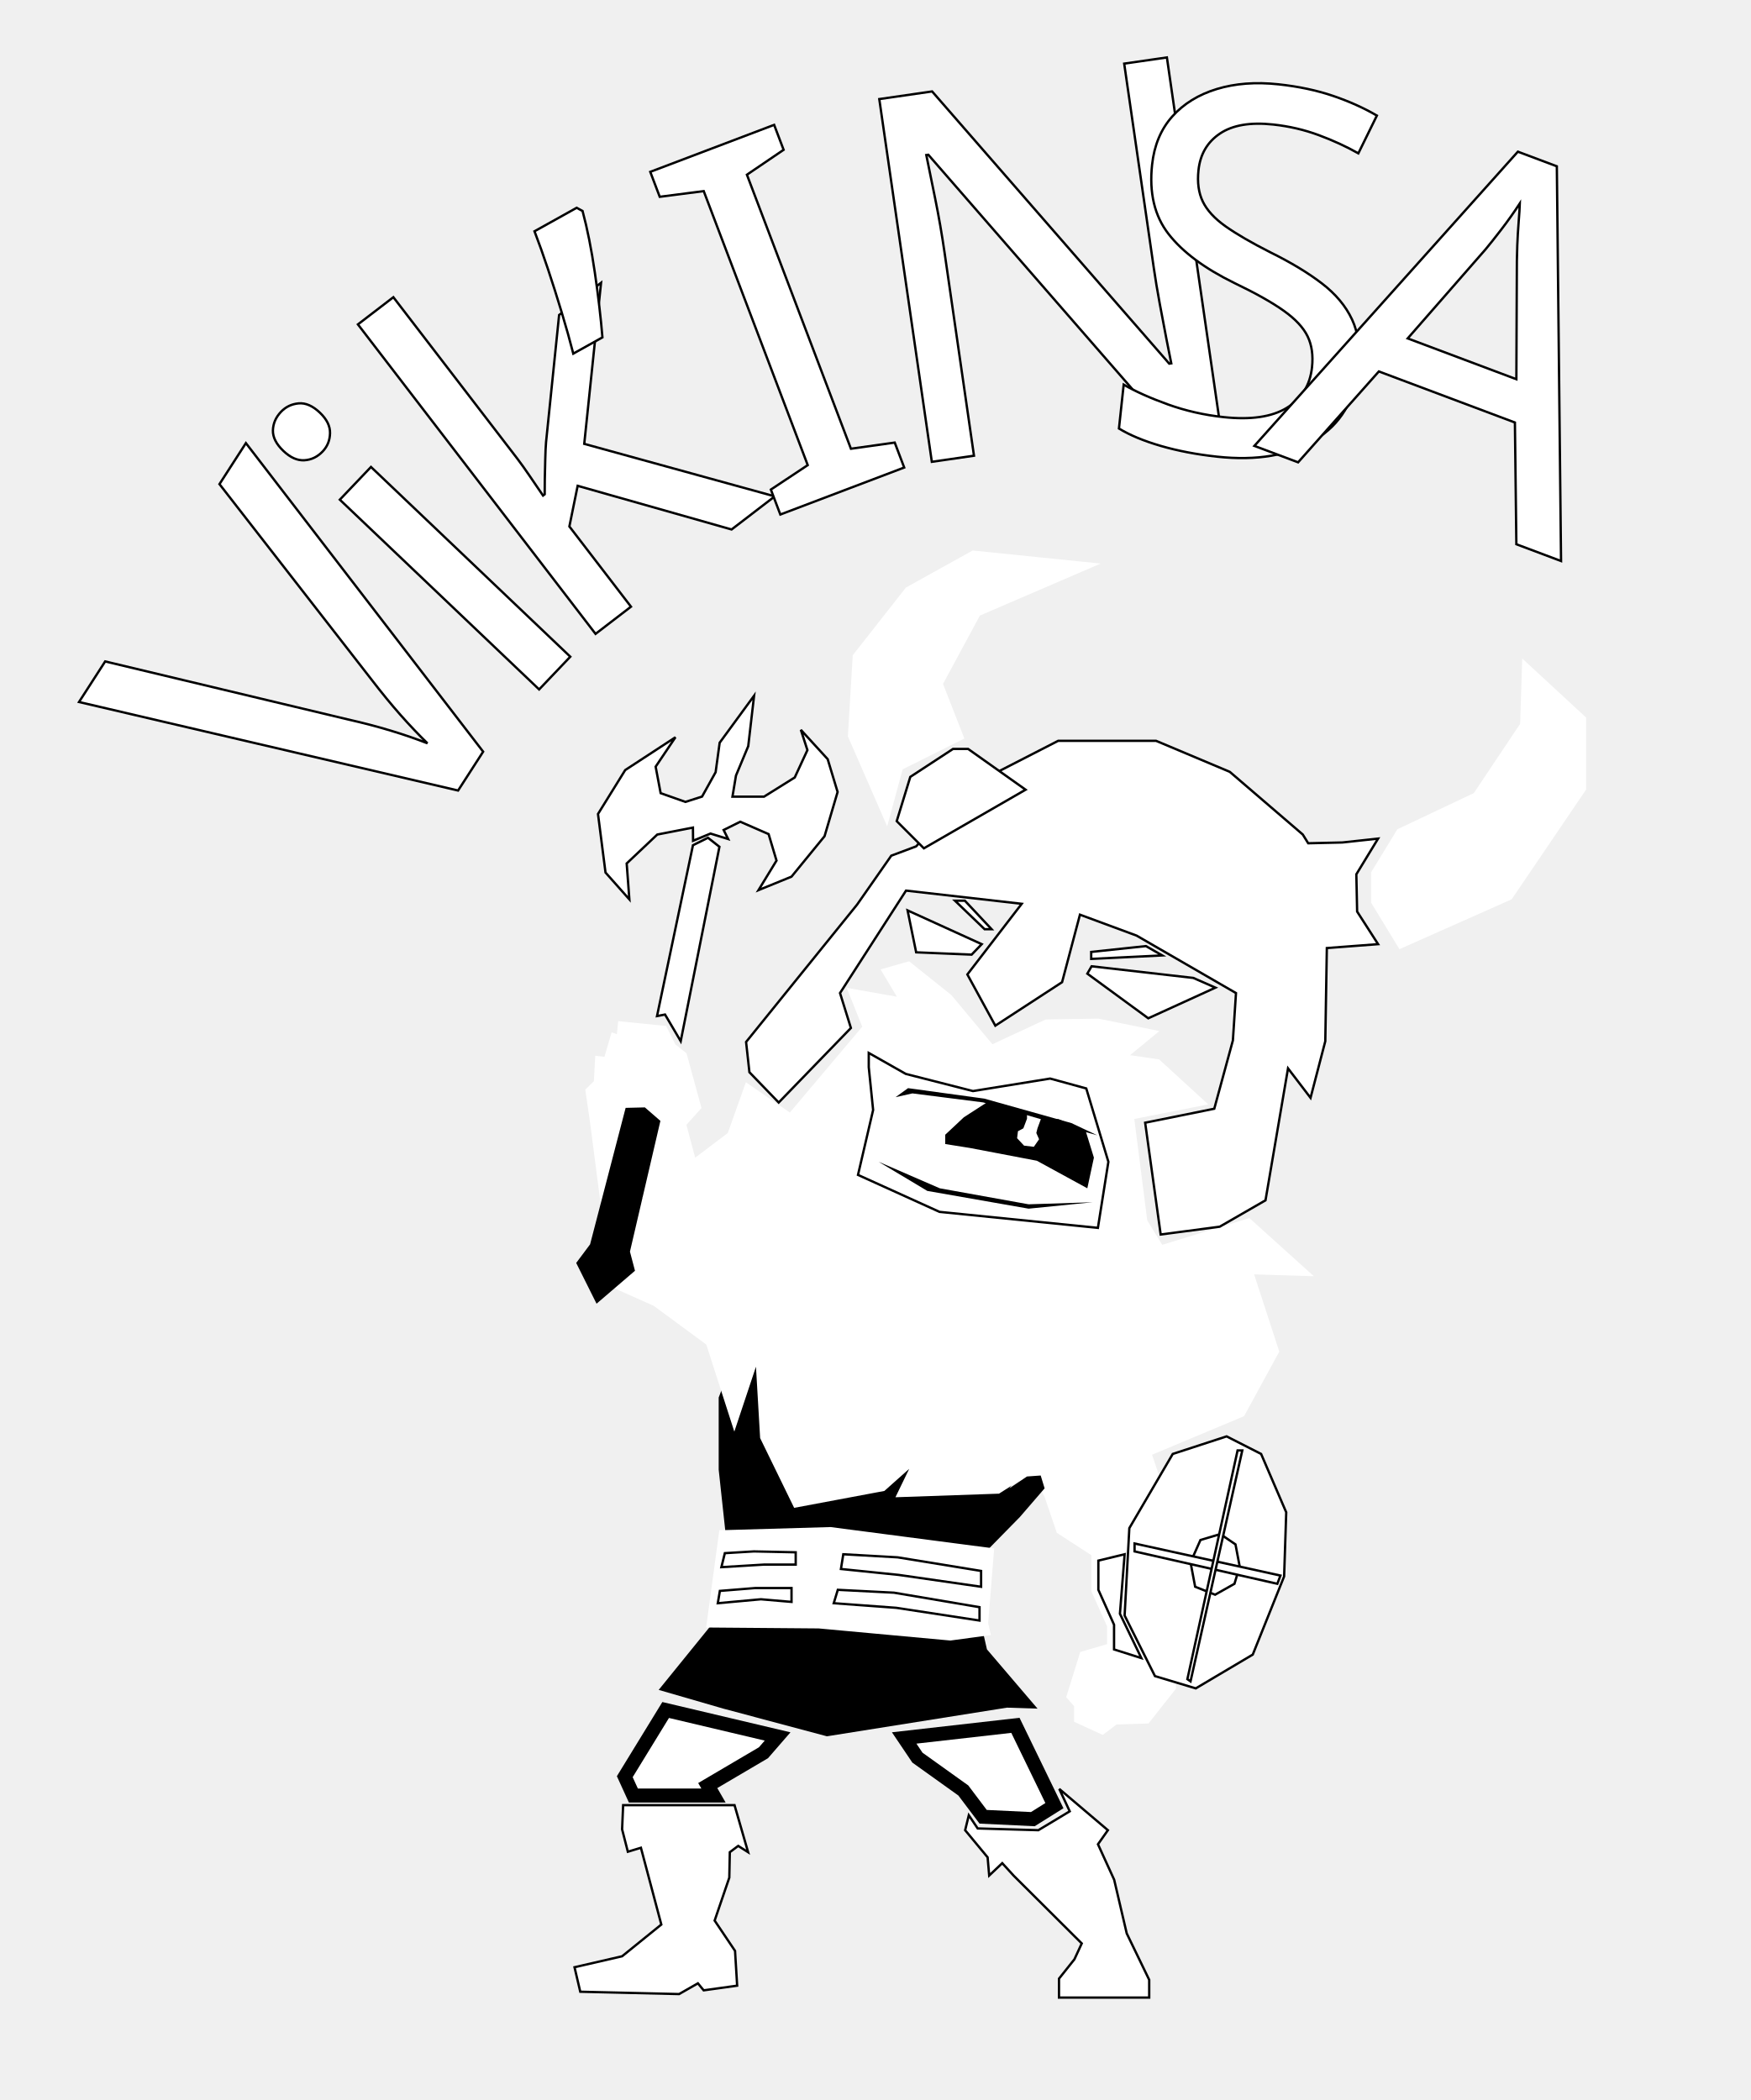
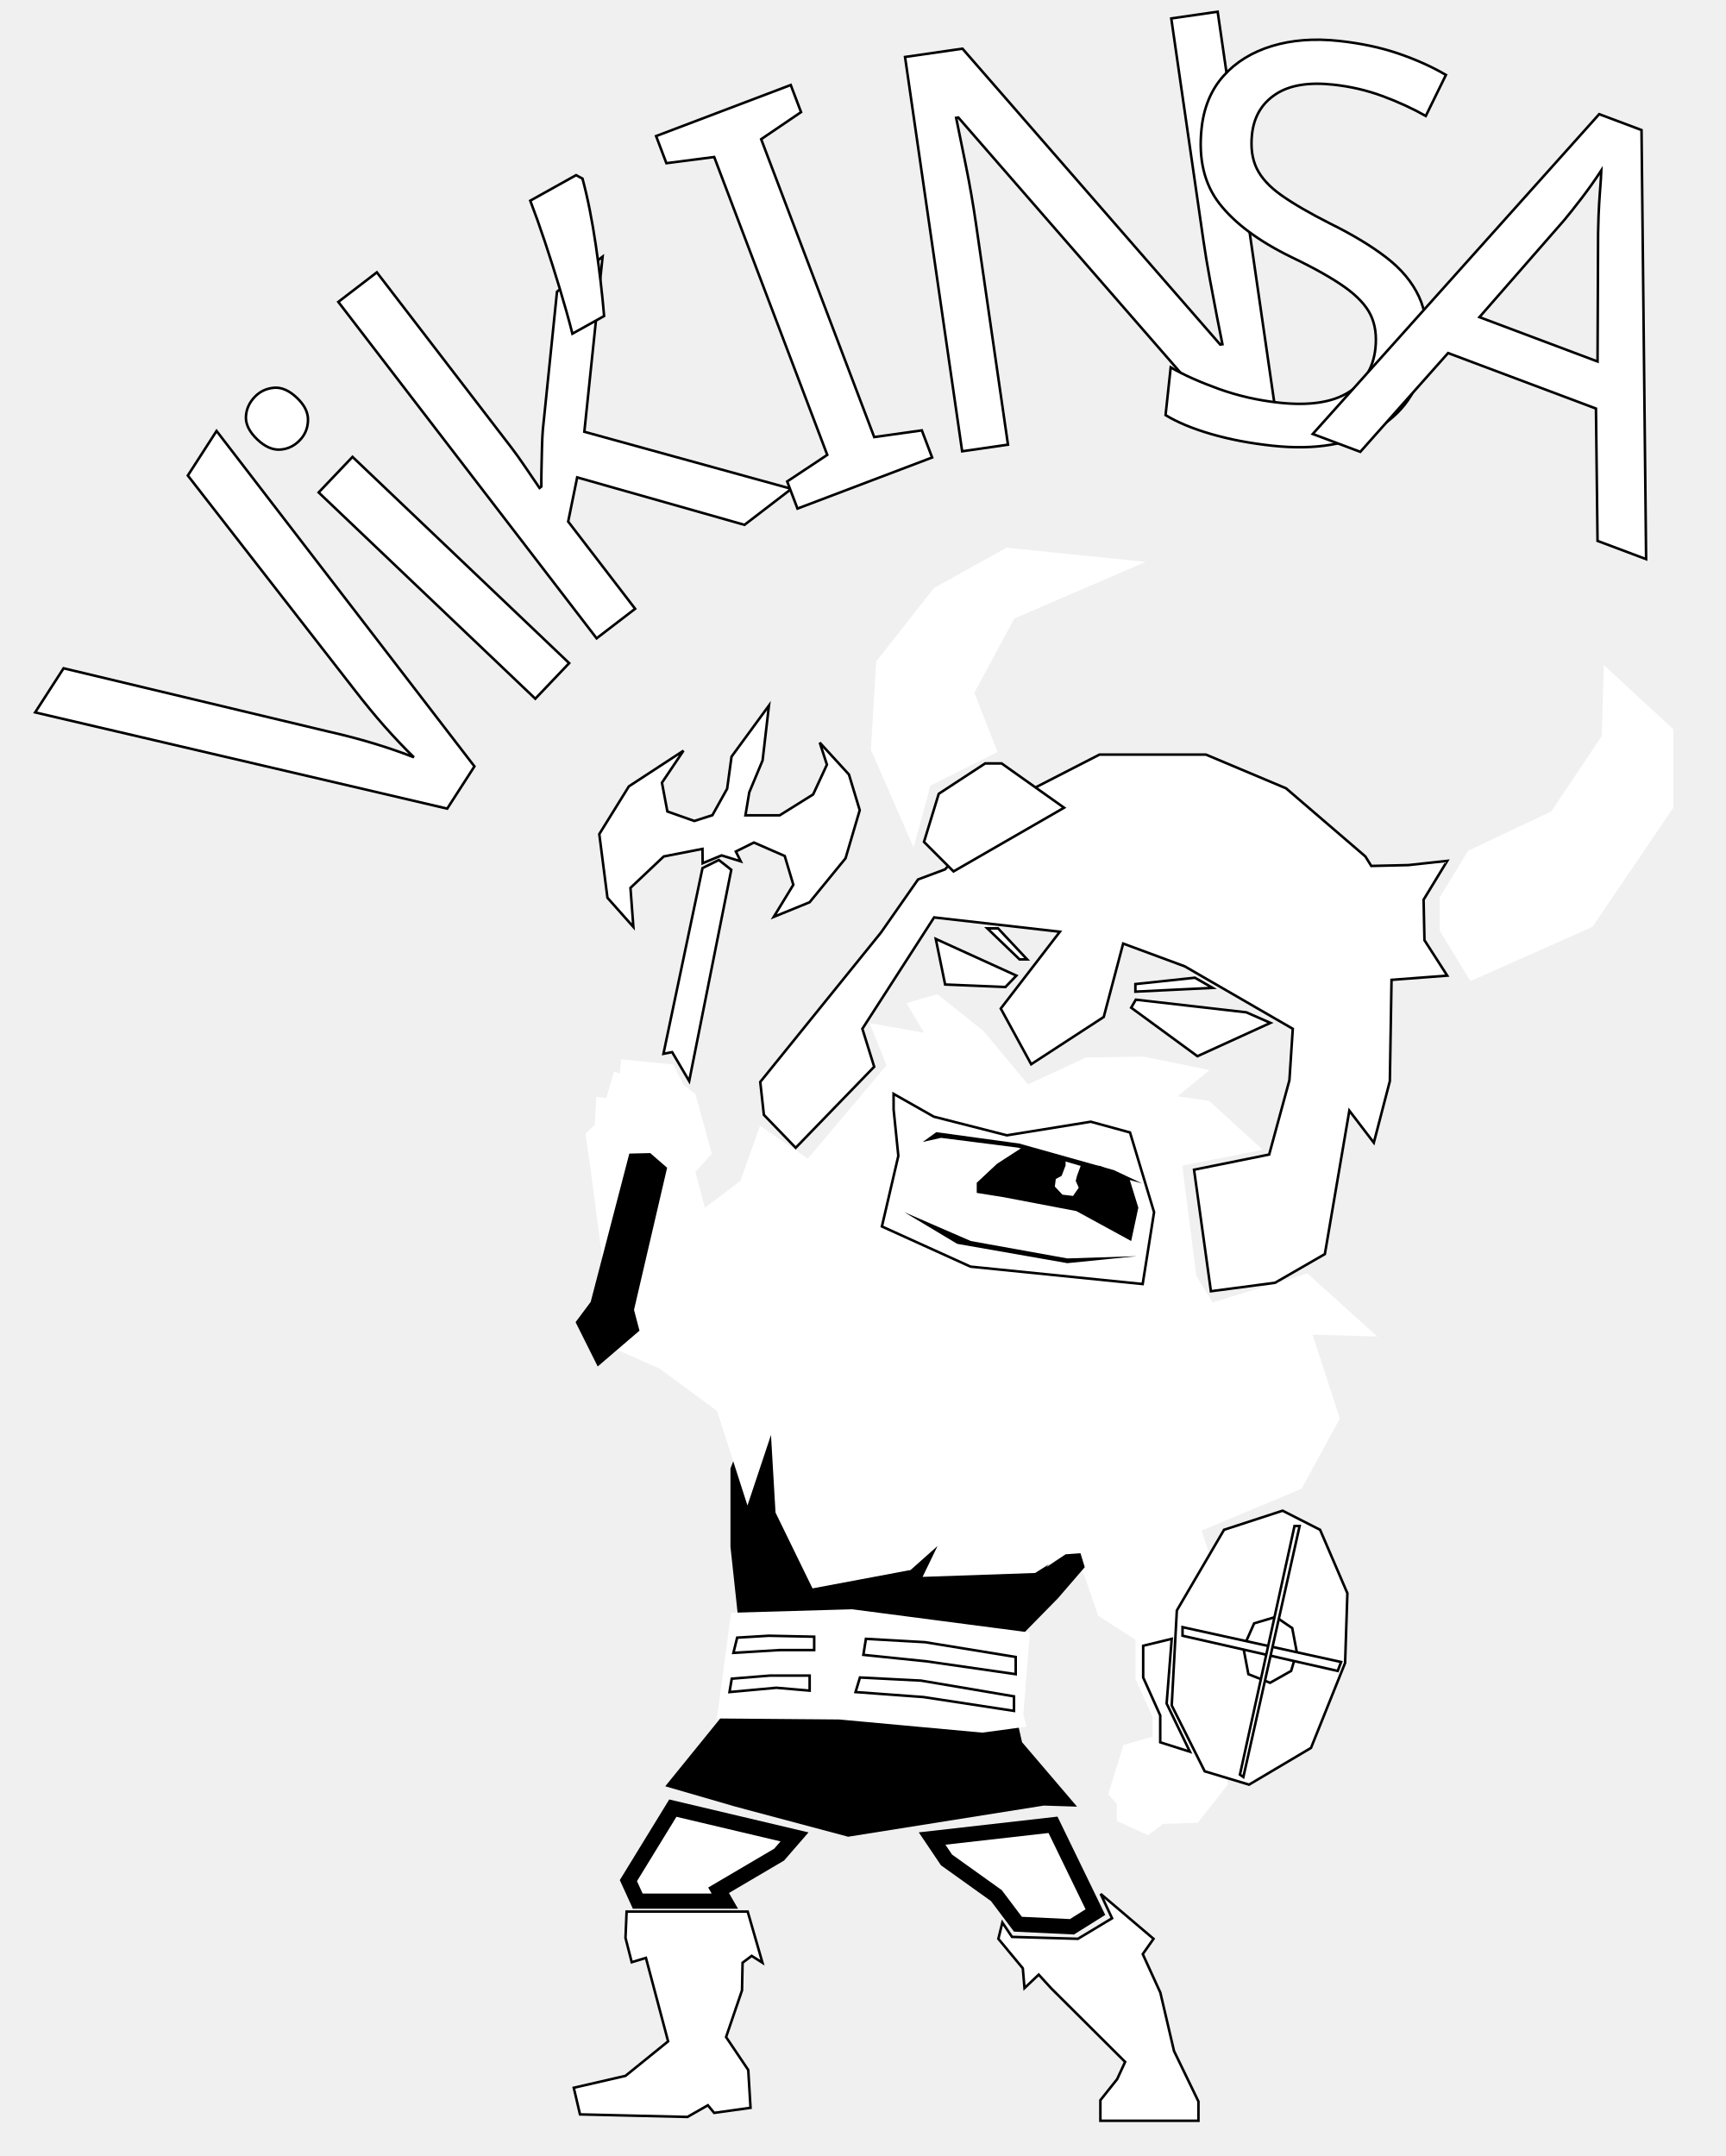
- <svg xmlns="http://www.w3.org/2000/svg" viewBox="400 210 750 900">
+ <svg xmlns="http://www.w3.org/2000/svg" viewBox="420 230 680 850">
  <defs>
    <style>.cls-1{
        fill: #fff;
	stroke: #000;
     }

      .cls-3 {
        font-family: BradleyDJR-Regular, 'Bradley DJR';
        font-size: 220px;
	fill: #fff;
	stroke: #000;
      }

      .cls-2, .cls-4 {
        stroke-miterlimit: 10;
        stroke-width: 6px;
	stroke: #fff;
	fill: #fff;
      }
      .cls-5 {
	fill: #fff;
	stroke: #000;
      }
      .cls-6 {
	fill: #fff;
	stroke:#000;
      }</style>
  </defs>
  <polygon class="cls-2" points="839.69 841.54 845.9 842.39 850.27 850.15 855.31 864.96 870.61 874.89 870.61 891.35 877.33 906.31 877.33 916.9 865.23 920.42 860.19 936.65 863.21 940.04 863.21 945.97 872.12 950.06 877.33 946.11 890.6 945.68 900.85 932.7 893.79 843.37 889.93 831.94 879.85 823.62 878.67 815.43 873.63 806.12 845.73 810.21 827.59 831.38 831.12 841.68" />
  <polygon class="cls-2" points="739.94 797.75 704.94 784.21 681.6 767.02 664.73 759.5 655.76 690.43 653.96 678.06 657.39 674.71 657.87 665.82 661.15 666.19 664.05 656.3 666.91 657.28 667.56 650.93 683.48 652.52 686.99 659.55 691.52 663.15 697.24 684.09 690.79 691.26 696.18 711.55 703.15 723.33 705.92 738.72 724.32 744.18 737.69 743.61 758.03 784.34" />
  <path d="M737.68,741.63c-.2.52-13.95,17.5-13.95,17.5l-10.25,35.42-5.55,14.39v30.9l3.02,27.94-5.04,37.25-23.69,29.21,27.73,8.04,44.36,11.85,77.13-12.28,13.11.42-21.68-25.4-2.52-11.01,2.52-31.33,14.12-14.39,10.59-12.28-1.68-5.5-5.88.42-7.56,5.08,24.7-32.17,14.12-9.31,6.05,5.84,2.52-6.69-30.75-18.63-111.41-45.3Z" />
  <polygon class="cls-4" points="750.9 904.9 807.14 910.07 820.89 908.21 820.36 905.89 822.75 876.22 755.72 867.46 710.83 868.75 705.99 904.53" />
  <polygon class="cls-4" points="741.6 874.89 740.93 881.1 758.97 882.42 760.31 875.36" />
  <polygon class="cls-4" points="739.7 890.04 739.7 897.47 757.06 898.22 758.18 890.69" />
  <polygon class="cls-1" points="761.32 876.11 784.62 877.43 820.36 883.26 820.36 890.04 785.07 884.96 760.31 882.42" />
  <polygon class="cls-1" points="710.57 875.64 723.01 874.89 740.93 875.27 740.93 880.53 727.49 880.53 709.09 881.64" />
  <polygon class="cls-1" points="708.44 891.82 723.46 890.6 739.14 890.6 739.14 896.53 726.03 895.4 707.55 897.09" />
  <polygon class="cls-1" points="758.97 891.35 783.05 892.58 819.69 898.79 819.69 904.52 784.06 899.07 757.23 897.09" />
  <polygon class="cls-1" points="671.39 979.51 667.7 971.43 685.22 942.85 733.18 954.19 727.11 961.17 703.24 975.23 705.71 979.51" />
  <path d="m686.64 946.27 41.02 9.7-2.49 2.87-20.89 12.3-5.13 3.02 1.36 2.36h-27.2l-2.23-4.88 15.55-25.37m-2.83-6.84-19.49 31.8 5.15 11.29h41.45l-3.58-6.21 21.73-12.79 9.63-11.1-54.89-12.98z" />
  <polygon class="cls-1" points="821.24 988.62 812.73 977.33 793.08 963.27 787.41 954.83 835.06 949.42 851.77 983.85 842.53 989.63" />
  <path d="m833.29 952.64 14.61 30.09-6.16 3.86-18.95-0.9-7.38-9.79-0.55-0.73-0.75-0.53-18.84-13.48-2.62-3.89 40.63-4.61m3.55-6.46-54.67 6.21 8.74 12.98 19.72 14.11 9.07 12.04 23.64 1.13 12.32-7.71-18.82-38.76z" />
  <polygon class="cls-5" points="666.99 983.64 714.72 983.64 720.54 1003.8 716.29 1001.1 712.7 1003.8 712.48 1014.7 706.2 1033.1 714.94 1046.1 715.84 1061 701.5 1063 699.03 1060 690.97 1064.6 648.62 1063.6 646.16 1053.1 666.55 1048.4 683.35 1034.8 674.61 1001.9 669.01 1003.6 666.55 993.99" />
  <polygon class="cls-5" points="815.1 987.97 818.9 993.62 844.89 994.37 858.34 986.28 853.86 976.68 874.69 994.37 870.44 1000.4 877.38 1015.6 882.76 1038.6 892.39 1058.5 892.39 1066.1 853.74 1066.1 853.74 1058 860.35 1049.7 863.49 1042.9 834.36 1013.9 829.43 1008.5 823.83 1013.8 823.16 1006 813.53 994.37" />
  <polygon class="cls-5" points="925.56 825.59 902.48 833.12 883.88 864.92 881.86 902.36 894.86 928.33 912.34 933.59 936.76 919.11 950.2 885.61 951.1 858.14 940.34 833.12" />
  <polygon class="cls-5" points="870.61 878.84 881.86 876.11 879.85 901.61 889.03 920.61 877.33 916.9 877.33 906.31 870.61 891.35" />
  <polygon class="cls-1" points="922.87 867.46 914.35 870 910.1 879.59 912.08 890.04 920.63 893.44 928.92 888.77 931.16 881.33 929.36 871.88" />
  <polygon class="cls-1" points="886.12 871.5 948.63 885.24 947.29 888.77 886.12 874.89" />
  <polygon class="cls-1" points="930.26 831.61 908.75 929.64 910.1 930.58 932.28 831.61" />
  <polygon points="668.06 684.8 652.83 743.29 646.88 751.26 655.6 768.73 672.07 754.61 669.91 746.42 682.96 690.38 676.3 684.6" />
  <polygon class="cls-5" points="681.51 645.46 684.94 644.8 691.66 656.21 708.25 572.91 703.33 569.05 696.91 572.24" />
  <polygon class="cls-5" points="696.9 564.68 681.62 567.66 668.51 580.05 669.66 595.45 659.44 583.94 656.22 558.85 667.88 540.03 689.41 525.96 680.92 538.58 683.06 549.92 693.68 553.67 700.81 551.39 706.62 540.94 708.35 528.31 723.1 508.16 720.59 529.79 715.34 542.38 713.83 551.43 727.35 551.43 740.52 543.2 745.95 531.47 743.13 522.78 754.63 535.35 758.88 549.42 753.29 568.38 739.13 585.71 724.99 591.48 732.71 578.82 729.32 567.47 717.17 562.17 710.05 565.71 711.98 569.58 704.43 567.24 696.96 570.33" />
  <polygon class="cls-4" points="790.19 641.26 767.57 637.26 772.9 650.57 738.96 690.82 721.1 678.51 714.35 697.43 683.08 721.1 708.36 723.76 690.06 744.05 685.41 758.35 709.36 746.05 702.37 775.65 714.68 813.91 725.99 779.98 728.65 825.55 741.96 852.85 777.55 846.18 798.84 827.22 788.53 848.51 827.12 847.17 888.25 808.25 871.36 839.52 930.91 814.57 944.88 788.96 933.16 753.03 954.86 753.7 934.57 735.4 896.65 747.04 888.66 734.07 882.68 687.16 911.28 681.51 895.32 666.87 877.02 664.21 889.99 653.56 870.37 649.57 848.74 649.91 824.38 661.22 805.5 638.59 788.86 625.29 781.88 627.28" />
  <polygon class="cls-5" points="764.58 650.57 733.64 682.51 721.1 669.53 719.67 656.56 767.24 597.68 781.88 576.72 792.54 572.73 816.48 546.45 853.4 527.49 895.32 527.49 926.92 540.79 958.19 567.65 960.52 571.4 975.16 571.06 990.46 569.4 981.14 584.7 981.48 600.67 990.46 614.64 968.5 616.31 967.84 656.23 961.52 680.51 951.87 667.87 942.22 724.42 922.59 735.73 897.31 739.07 890.66 691.16 920.27 685.17 928.25 655.89 929.58 635.6 887 610.98 862.72 602 855.06 630.94 826.46 649.57 814.48 627.62 837.77 597.34 788.2 591.69 759.92 635.6" />
  <polygon class="cls-6" points="788.86 600.17 792.54 618.14 816.31 619.13 820.63 614.64" />
  <polygon class="cls-6" points="867.71 624.12 865.88 627.28 891.99 646.41 920.76 633.28 911.28 629.11" />
  <polygon class="cls-6" points="821.88 608.24 809.16 596.01 813.4 596.01 824.87 608.24" />
  <polygon class="cls-6" points="867.54 617.97 867.54 620.96 897.98 619.47 890.99 615.47" />
  <polygon class="cls-6" points="795.85 573.56 784.21 561.92 790.03 542.95 808.32 530.98 814.81 530.98 839.43 548.44" />
  <polygon class="cls-2" points="779.46 555.13 766.32 525.03 768.31 491.93 790.12 464.15 817.38 449.01 859.8 453.34 817.71 471.47 800.75 502.9 809.4 525.03 784.21 537.63" />
  <polygon class="cls-2" points="1000.8 567.74 990.46 584.7 990.46 596.01 1000.8 612.98 1045.7 593.02 1076.6 547.45 1076.6 518.84 1055 498.88 1054.3 521.16 1033.5 552.27" />
  <polygon class="cls-1" points="772.23 667.37 774.1 685.71 767.62 713.53 802.54 729.37 870.41 736.23 874.9 707.91 865.42 676.48 849.95 672.24 816.89 677.6 788.07 670.24 772.23 661.26" />
  <polygon points="823.79 681.84 812.98 688.83 805 696.31 805 700.3 815.48 701.97 844.25 707.46 865.88 719.27 868.7 706.13 865.21 694.81 853.65 689.66 846.08 689.33 844.52 693.57 844.02 695.56 845.21 698.25 842.96 701.49 838.78 700.99 835.79 697.81 836.16 694.81 838.47 693.57 840.03 689.45 840.03 687.08" />
  <polygon points="776.47 707.91 802.67 719.27 840.72 726.13 868.16 725.25 840.72 728 797.31 720.39" />
  <polygon points="783.71 680.22 789.07 676.35 821.76 680.84 859.06 691.32 870.16 696.56 859.8 693.69 821.26 682.46 790.94 678.6" />
  <text class="cls-3" transform="translate(565.89 595.95) rotate(-57.2)">
    <tspan x="0" y="0">V</tspan>
  </text>
  <text class="cls-3" transform="translate(618.1 519.01) rotate(-46.4)">
    <tspan x="0" y="0">i</tspan>
  </text>
  <text class="cls-3" transform="translate(640.33 493.05) rotate(-37.51)">
    <tspan x="0" y="0">k</tspan>
  </text>
  <text class="cls-3" transform="translate(693.54 452.98) rotate(-29.12)">
    <tspan x="0" y="0">’</tspan>
  </text>
  <text class="cls-3" transform="translate(726.12 433.63) rotate(-20.78)">
    <tspan x="0" y="0">I</tspan>
  </text>
  <text class="cls-3" transform="translate(778.13 410.98) rotate(-8.24)">
    <tspan x="0" y="0">N</tspan>
  </text>
  <text class="cls-3" transform="translate(867.71 397.7) rotate(6.16)">
    <tspan x="0" y="0">S</tspan>
  </text>
  <text class="cls-3" transform="translate(937.45 401.1) rotate(20.58)">
    <tspan x="0" y="0">A</tspan>
  </text>
</svg>
